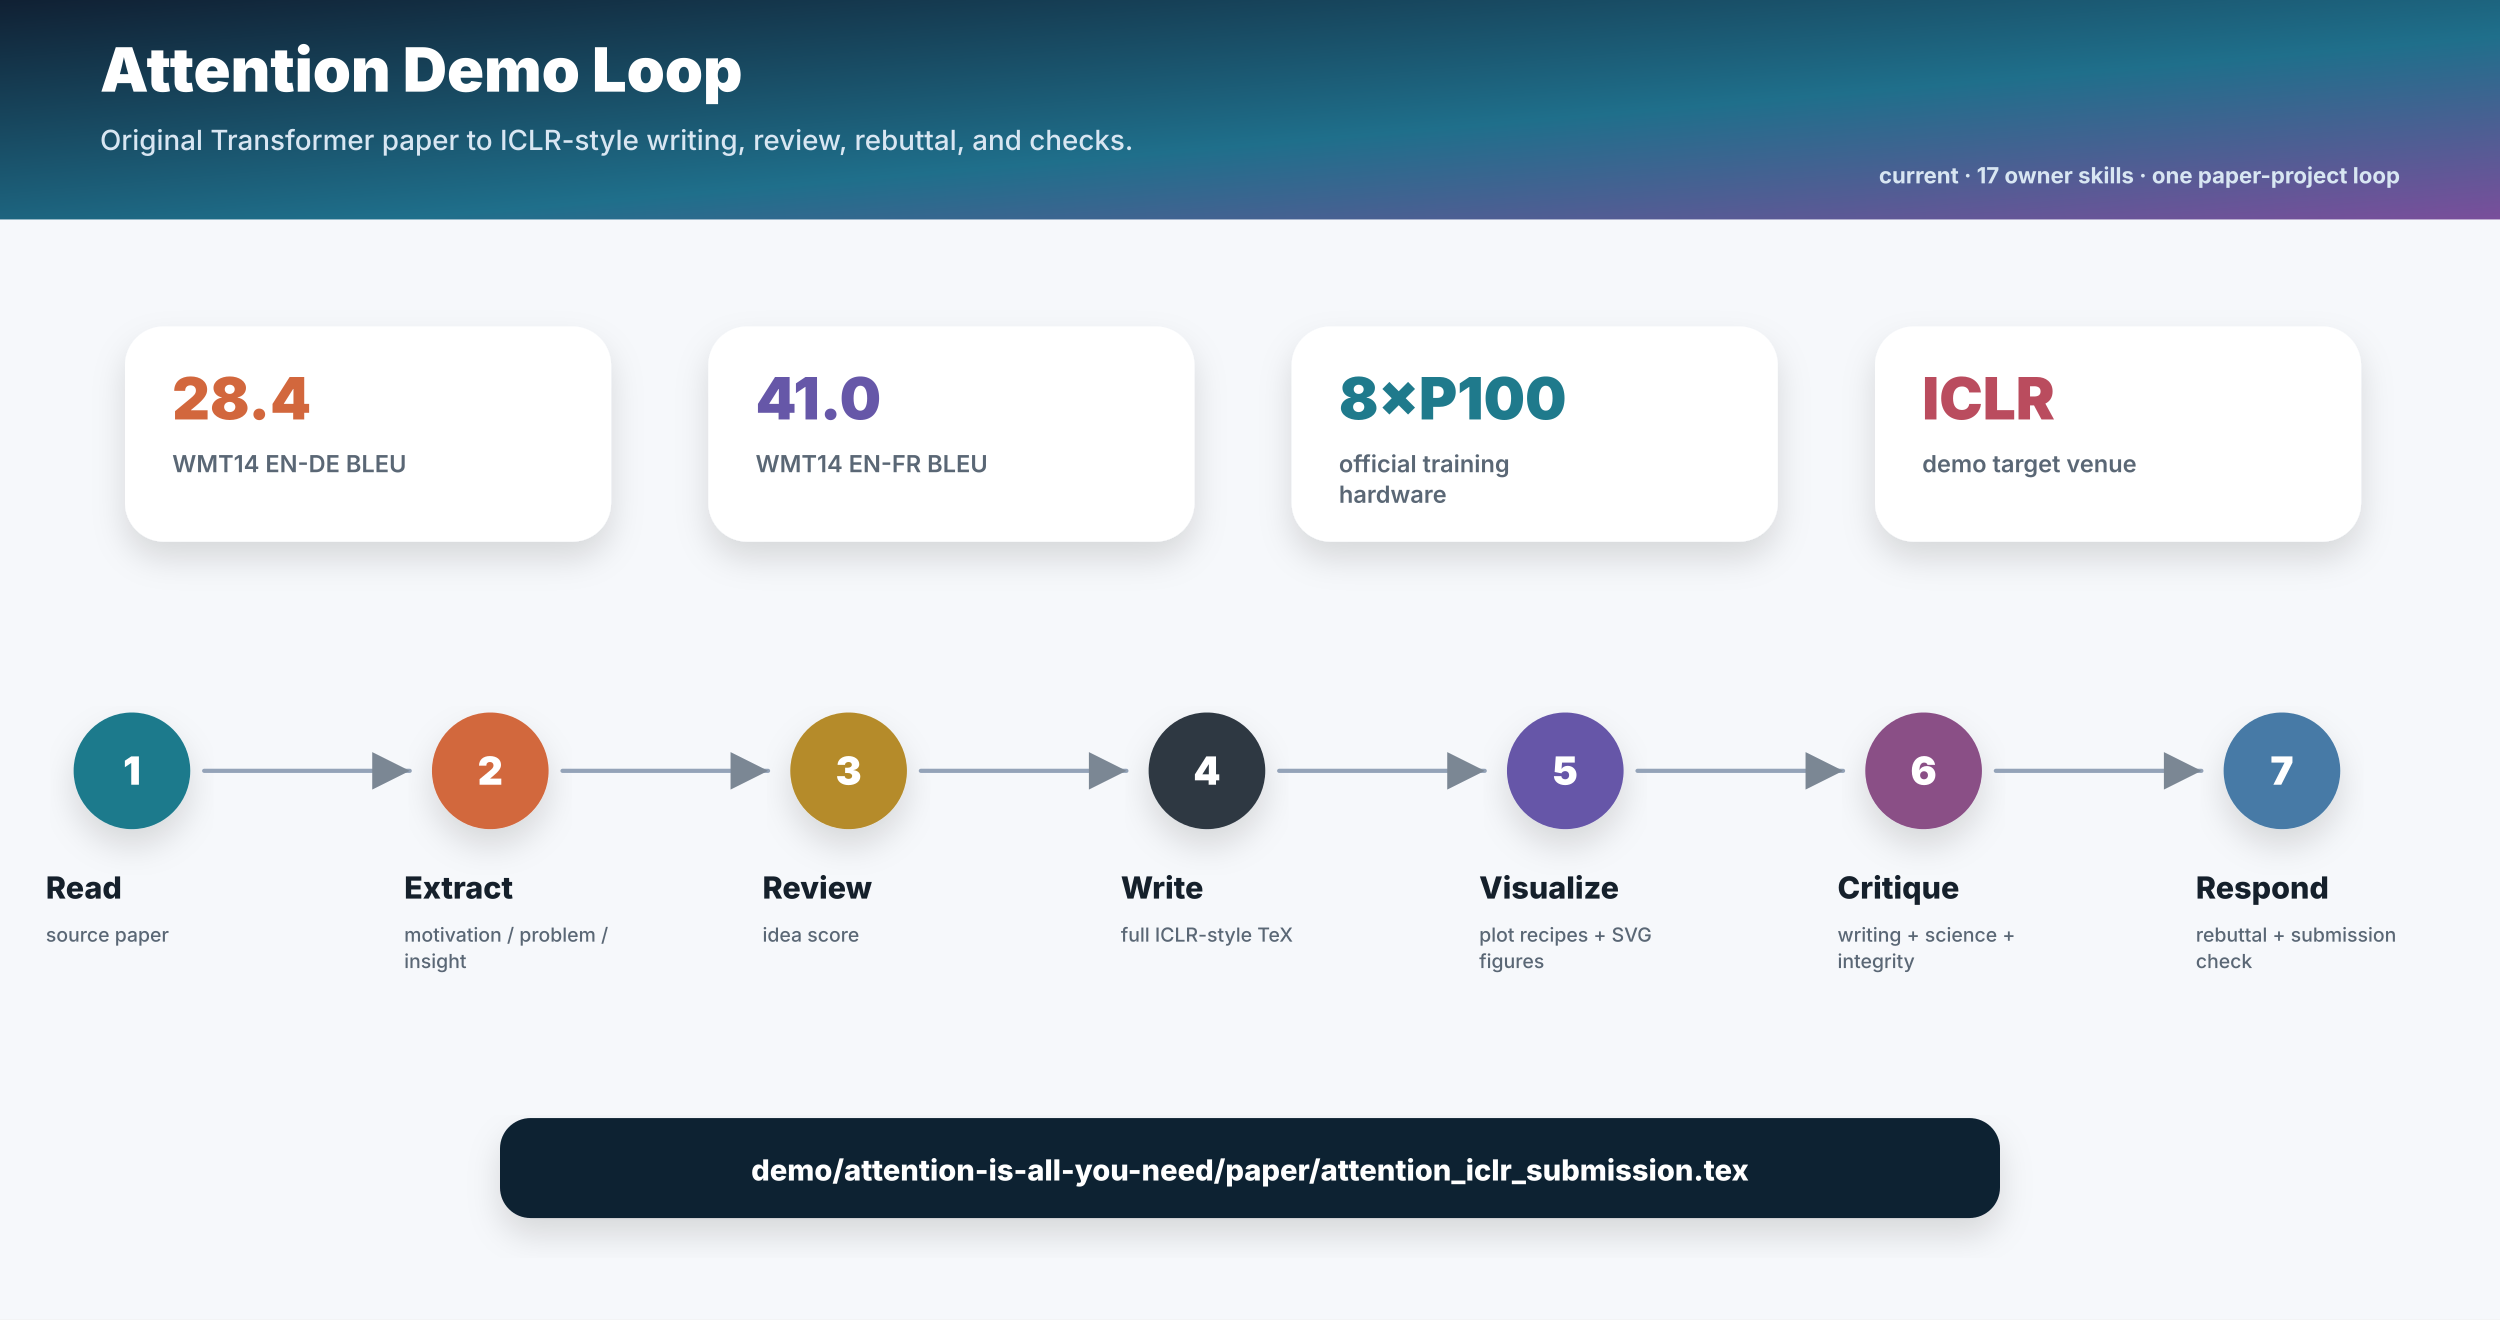
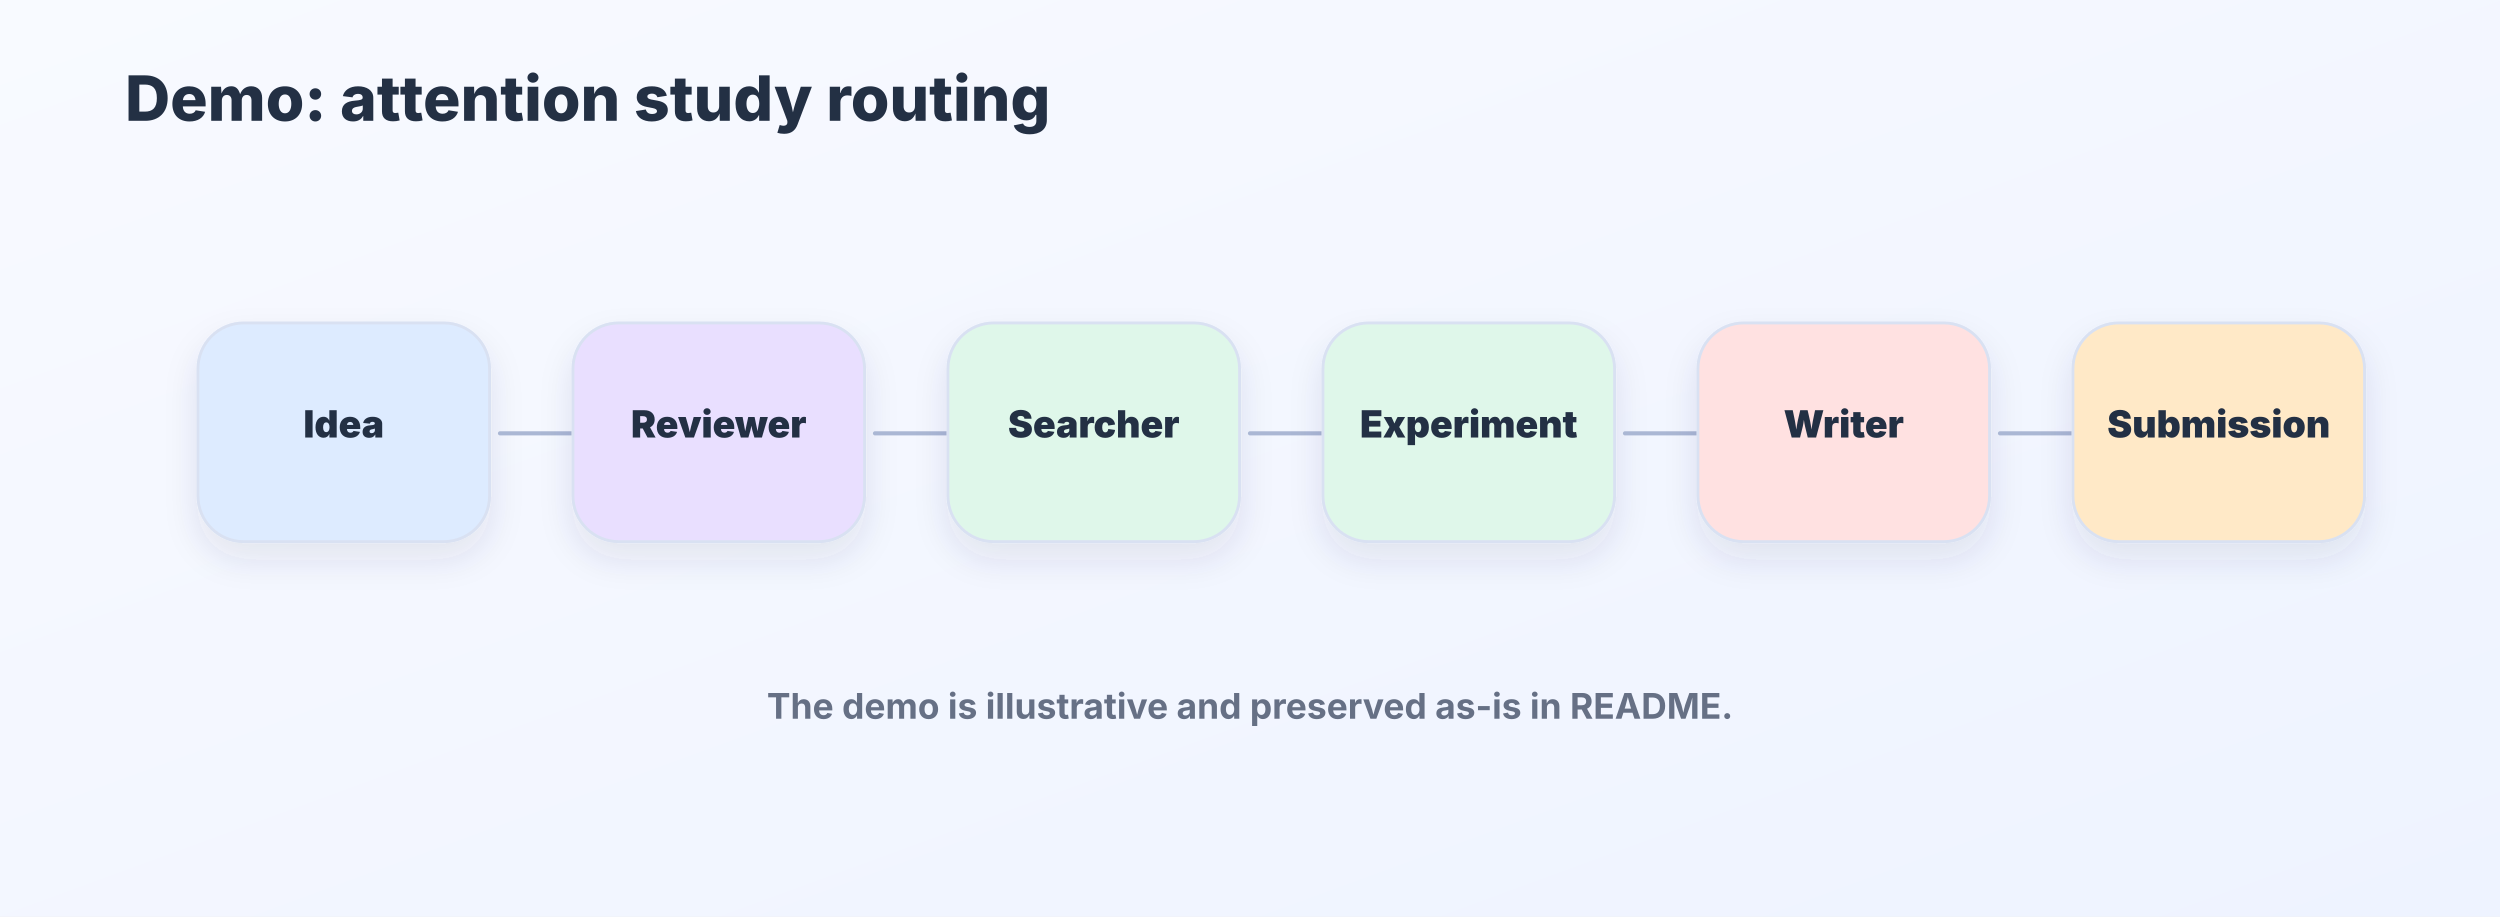
- <svg xmlns="http://www.w3.org/2000/svg" width="1800" height="950" viewBox="0 0 1800 950">
+ <svg xmlns="http://www.w3.org/2000/svg" width="1200" height="440" viewBox="0 0 1200 440" role="img">
  <defs>
-     <linearGradient id="header" x1="0" y1="0" x2="1" y2="1">
-       <stop offset="0" stop-color="#102033" />
-       <stop offset="0.58" stop-color="#1F6F8B" />
-       <stop offset="1" stop-color="#7A4E9B" />
+     <marker id="arrow" viewBox="0 0 10 10" refX="8" refY="5" markerWidth="7" markerHeight="7" orient="auto-start-reverse">
+       <path d="M 0 0 L 10 5 L 0 10 z" fill="#8EA0C5" />
+     </marker>
+     <filter id="softShadow" x="-15%" y="-20%" width="130%" height="145%">
+       <feDropShadow dx="0" dy="8" stdDeviation="8" flood-color="#2F3A5F" flood-opacity="0.10" />
+     </filter>
+     <linearGradient id="hero" x1="0" x2="1" y1="0" y2="1">
+       <stop offset="0%" stop-color="#F8FAFF" />
+       <stop offset="100%" stop-color="#EEF3FF" />
    </linearGradient>
-     <filter id="shadow" x="-20%" y="-20%" width="140%" height="160%">
-       <feDropShadow dx="0" dy="12" stdDeviation="12" flood-color="#0B1826" flood-opacity="0.13" />
-     </filter>
-     <marker id="arrow" markerWidth="13" markerHeight="13" refX="11" refY="6.5" orient="auto">
-       <path d="M2,2 L11,6.5 L2,11 Z" fill="#7B8794" />
-     </marker>
  </defs>
-   <style>text{font-family:Inter, Segoe UI, Arial, sans-serif;dominant-baseline:auto} .mono{font-family:Consolas,Menlo,monospace}</style>
-   <rect x="0" y="0" width="1800" height="950" rx="0" fill="#F6F8FB" stroke="none" stroke-width="2" />
-   <rect x="0" y="0" width="1800" height="158" rx="0" fill="url(#header)" stroke="none" stroke-width="2" />
-   <text x="72" y="66" font-size="44" font-weight="850" fill="#FFFFFF" text-anchor="start">Attention Demo Loop</text>
-   <text x="72" y="108" font-size="20" font-weight="500" fill="#D8E6F2" text-anchor="start">Original Transformer paper to ICLR-style writing, review, rebuttal, and checks.</text>
-   <text x="1728" y="132" font-size="16" font-weight="650" fill="#D8E6F2" text-anchor="end">current · 17 owner skills · one paper-project loop</text>
-   <rect x="90" y="235" width="350" height="155" rx="28" fill="#FFFFFF" stroke="none" stroke-width="2" filter="url(#shadow)" />
-   <text x="124" y="302" font-size="42" font-weight="860" fill="#D2673D" text-anchor="start">28.4</text>
-   <text x="124" y="340" font-size="17" font-weight="560" fill="#5A6775" text-anchor="start">WMT14 EN-DE BLEU</text>
-   <rect x="510" y="235" width="350" height="155" rx="28" fill="#FFFFFF" stroke="none" stroke-width="2" filter="url(#shadow)" />
-   <text x="544" y="302" font-size="42" font-weight="860" fill="#6657A8" text-anchor="start">41.0</text>
-   <text x="544" y="340" font-size="17" font-weight="560" fill="#5A6775" text-anchor="start">WMT14 EN-FR BLEU</text>
-   <rect x="930" y="235" width="350" height="155" rx="28" fill="#FFFFFF" stroke="none" stroke-width="2" filter="url(#shadow)" />
-   <text x="964" y="302" font-size="42" font-weight="860" fill="#1F7A8C" text-anchor="start">8×P100</text>
-   <text x="964" y="340" font-size="17" font-weight="560" fill="#5A6775" text-anchor="start">official training</text>
-   <text x="964" y="362" font-size="17" font-weight="560" fill="#5A6775" text-anchor="start">hardware</text>
-   <rect x="1350" y="235" width="350" height="155" rx="28" fill="#FFFFFF" stroke="none" stroke-width="2" filter="url(#shadow)" />
-   <text x="1384" y="302" font-size="42" font-weight="860" fill="#BA4C5E" text-anchor="start">ICLR</text>
-   <text x="1384" y="340" font-size="17" font-weight="560" fill="#5A6775" text-anchor="start">demo target venue</text>
-   <circle cx="95" cy="555" r="42" fill="#1F7A8C" filter="url(#shadow)" />
-   <text x="95" y="565" font-size="28" font-weight="850" fill="#FFFFFF" text-anchor="middle">1</text>
-   <text x="33" y="647" font-size="22" font-weight="820" fill="#15202B" text-anchor="start">Read</text>
-   <text x="33" y="678" font-size="14" font-weight="520" fill="#5A6775" text-anchor="start">source paper</text>
-   <line x1="147" y1="555" x2="295" y2="555" stroke="#94A3B8" stroke-width="3" stroke-linecap="round" marker-end="url(#arrow)" />
-   <circle cx="353" cy="555" r="42" fill="#D2673D" filter="url(#shadow)" />
-   <text x="353" y="565" font-size="28" font-weight="850" fill="#FFFFFF" text-anchor="middle">2</text>
-   <text x="291" y="647" font-size="22" font-weight="820" fill="#15202B" text-anchor="start">Extract</text>
-   <text x="291" y="678" font-size="14" font-weight="520" fill="#5A6775" text-anchor="start">motivation / problem /</text>
-   <text x="291" y="697" font-size="14" font-weight="520" fill="#5A6775" text-anchor="start">insight</text>
-   <line x1="405" y1="555" x2="553" y2="555" stroke="#94A3B8" stroke-width="3" stroke-linecap="round" marker-end="url(#arrow)" />
-   <circle cx="611" cy="555" r="42" fill="#B58B2A" filter="url(#shadow)" />
-   <text x="611" y="565" font-size="28" font-weight="850" fill="#FFFFFF" text-anchor="middle">3</text>
-   <text x="549" y="647" font-size="22" font-weight="820" fill="#15202B" text-anchor="start">Review</text>
-   <text x="549" y="678" font-size="14" font-weight="520" fill="#5A6775" text-anchor="start">idea score</text>
-   <line x1="663" y1="555" x2="811" y2="555" stroke="#94A3B8" stroke-width="3" stroke-linecap="round" marker-end="url(#arrow)" />
-   <circle cx="869" cy="555" r="42" fill="#2D3742" filter="url(#shadow)" />
-   <text x="869" y="565" font-size="28" font-weight="850" fill="#FFFFFF" text-anchor="middle">4</text>
-   <text x="807" y="647" font-size="22" font-weight="820" fill="#15202B" text-anchor="start">Write</text>
-   <text x="807" y="678" font-size="14" font-weight="520" fill="#5A6775" text-anchor="start">full ICLR-style TeX</text>
-   <line x1="921" y1="555" x2="1069" y2="555" stroke="#94A3B8" stroke-width="3" stroke-linecap="round" marker-end="url(#arrow)" />
-   <circle cx="1127" cy="555" r="42" fill="#6657A8" filter="url(#shadow)" />
-   <text x="1127" y="565" font-size="28" font-weight="850" fill="#FFFFFF" text-anchor="middle">5</text>
-   <text x="1065" y="647" font-size="22" font-weight="820" fill="#15202B" text-anchor="start">Visualize</text>
-   <text x="1065" y="678" font-size="14" font-weight="520" fill="#5A6775" text-anchor="start">plot recipes + SVG</text>
-   <text x="1065" y="697" font-size="14" font-weight="520" fill="#5A6775" text-anchor="start">figures</text>
-   <line x1="1179" y1="555" x2="1327" y2="555" stroke="#94A3B8" stroke-width="3" stroke-linecap="round" marker-end="url(#arrow)" />
-   <circle cx="1385" cy="555" r="42" fill="#8A4F86" filter="url(#shadow)" />
-   <text x="1385" y="565" font-size="28" font-weight="850" fill="#FFFFFF" text-anchor="middle">6</text>
-   <text x="1323" y="647" font-size="22" font-weight="820" fill="#15202B" text-anchor="start">Critique</text>
-   <text x="1323" y="678" font-size="14" font-weight="520" fill="#5A6775" text-anchor="start">writing + science +</text>
-   <text x="1323" y="697" font-size="14" font-weight="520" fill="#5A6775" text-anchor="start">integrity</text>
-   <line x1="1437" y1="555" x2="1585" y2="555" stroke="#94A3B8" stroke-width="3" stroke-linecap="round" marker-end="url(#arrow)" />
-   <circle cx="1643" cy="555" r="42" fill="#477AA6" filter="url(#shadow)" />
-   <text x="1643" y="565" font-size="28" font-weight="850" fill="#FFFFFF" text-anchor="middle">7</text>
-   <text x="1581" y="647" font-size="22" font-weight="820" fill="#15202B" text-anchor="start">Respond</text>
-   <text x="1581" y="678" font-size="14" font-weight="520" fill="#5A6775" text-anchor="start">rebuttal + submission</text>
-   <text x="1581" y="697" font-size="14" font-weight="520" fill="#5A6775" text-anchor="start">check</text>
-   <rect x="360" y="805" width="1080" height="72" rx="22" fill="#102033" stroke="none" stroke-width="2" filter="url(#shadow)" />
-   <text x="900" y="850" font-size="21" font-weight="780" fill="#FFFFFF" text-anchor="middle">demo/attention-is-all-you-need/paper/attention_iclr_submission.tex</text>
+   <rect width="1200" height="440" fill="url(#hero)" />
+   <style>
+ text { font-family: Inter, "Noto Sans SC", "Microsoft YaHei", Arial, sans-serif; }
+ .small { fill: #667085; font-size: 13px; }
+ .mono { font-family: "JetBrains Mono", Consolas, monospace; }
+ </style>
+   <text x="60" y="58" font-size="30" font-weight="800" fill="#233044" text-anchor="start">Demo: attention study routing</text>
+   <rect x="95" y="155" width="140" height="105" rx="22" fill="#DDEBFF" stroke="#D9E1F2" stroke-width="1.4" filter="url(#softShadow)" />
+   <text x="165" y="210" font-size="18" font-weight="850" fill="#233044" text-anchor="middle">Idea</text>
+   <line x1="240" y1="208" x2="300" y2="208" stroke="#AAB7D4" stroke-width="2.0" stroke-linecap="round" marker-end="url(#arrow)" />
+   <rect x="275" y="155" width="140" height="105" rx="22" fill="#E9DFFF" stroke="#D9E1F2" stroke-width="1.4" filter="url(#softShadow)" />
+   <text x="345" y="210" font-size="18" font-weight="850" fill="#233044" text-anchor="middle">Reviewer</text>
+   <line x1="420" y1="208" x2="480" y2="208" stroke="#AAB7D4" stroke-width="2.0" stroke-linecap="round" marker-end="url(#arrow)" />
+   <rect x="455" y="155" width="140" height="105" rx="22" fill="#DFF7EA" stroke="#D9E1F2" stroke-width="1.4" filter="url(#softShadow)" />
+   <text x="525" y="210" font-size="18" font-weight="850" fill="#233044" text-anchor="middle">Searcher</text>
+   <line x1="600" y1="208" x2="660" y2="208" stroke="#AAB7D4" stroke-width="2.0" stroke-linecap="round" marker-end="url(#arrow)" />
+   <rect x="635" y="155" width="140" height="105" rx="22" fill="#DFF7EA" stroke="#D9E1F2" stroke-width="1.4" filter="url(#softShadow)" />
+   <text x="705" y="210" font-size="18" font-weight="850" fill="#233044" text-anchor="middle">Experiment</text>
+   <line x1="780" y1="208" x2="840" y2="208" stroke="#AAB7D4" stroke-width="2.0" stroke-linecap="round" marker-end="url(#arrow)" />
+   <rect x="815" y="155" width="140" height="105" rx="22" fill="#FFE1E1" stroke="#D9E1F2" stroke-width="1.4" filter="url(#softShadow)" />
+   <text x="885" y="210" font-size="18" font-weight="850" fill="#233044" text-anchor="middle">Writer</text>
+   <line x1="960" y1="208" x2="1020" y2="208" stroke="#AAB7D4" stroke-width="2.0" stroke-linecap="round" marker-end="url(#arrow)" />
+   <rect x="995" y="155" width="140" height="105" rx="22" fill="#FFE9C7" stroke="#D9E1F2" stroke-width="1.4" filter="url(#softShadow)" />
+   <text x="1065" y="210" font-size="18" font-weight="850" fill="#233044" text-anchor="middle">Submission</text>
+   <text x="600" y="345" font-size="17" font-weight="700" fill="#667085" text-anchor="middle">The demo is illustrative and preserved as-is in README.</text>
</svg>
